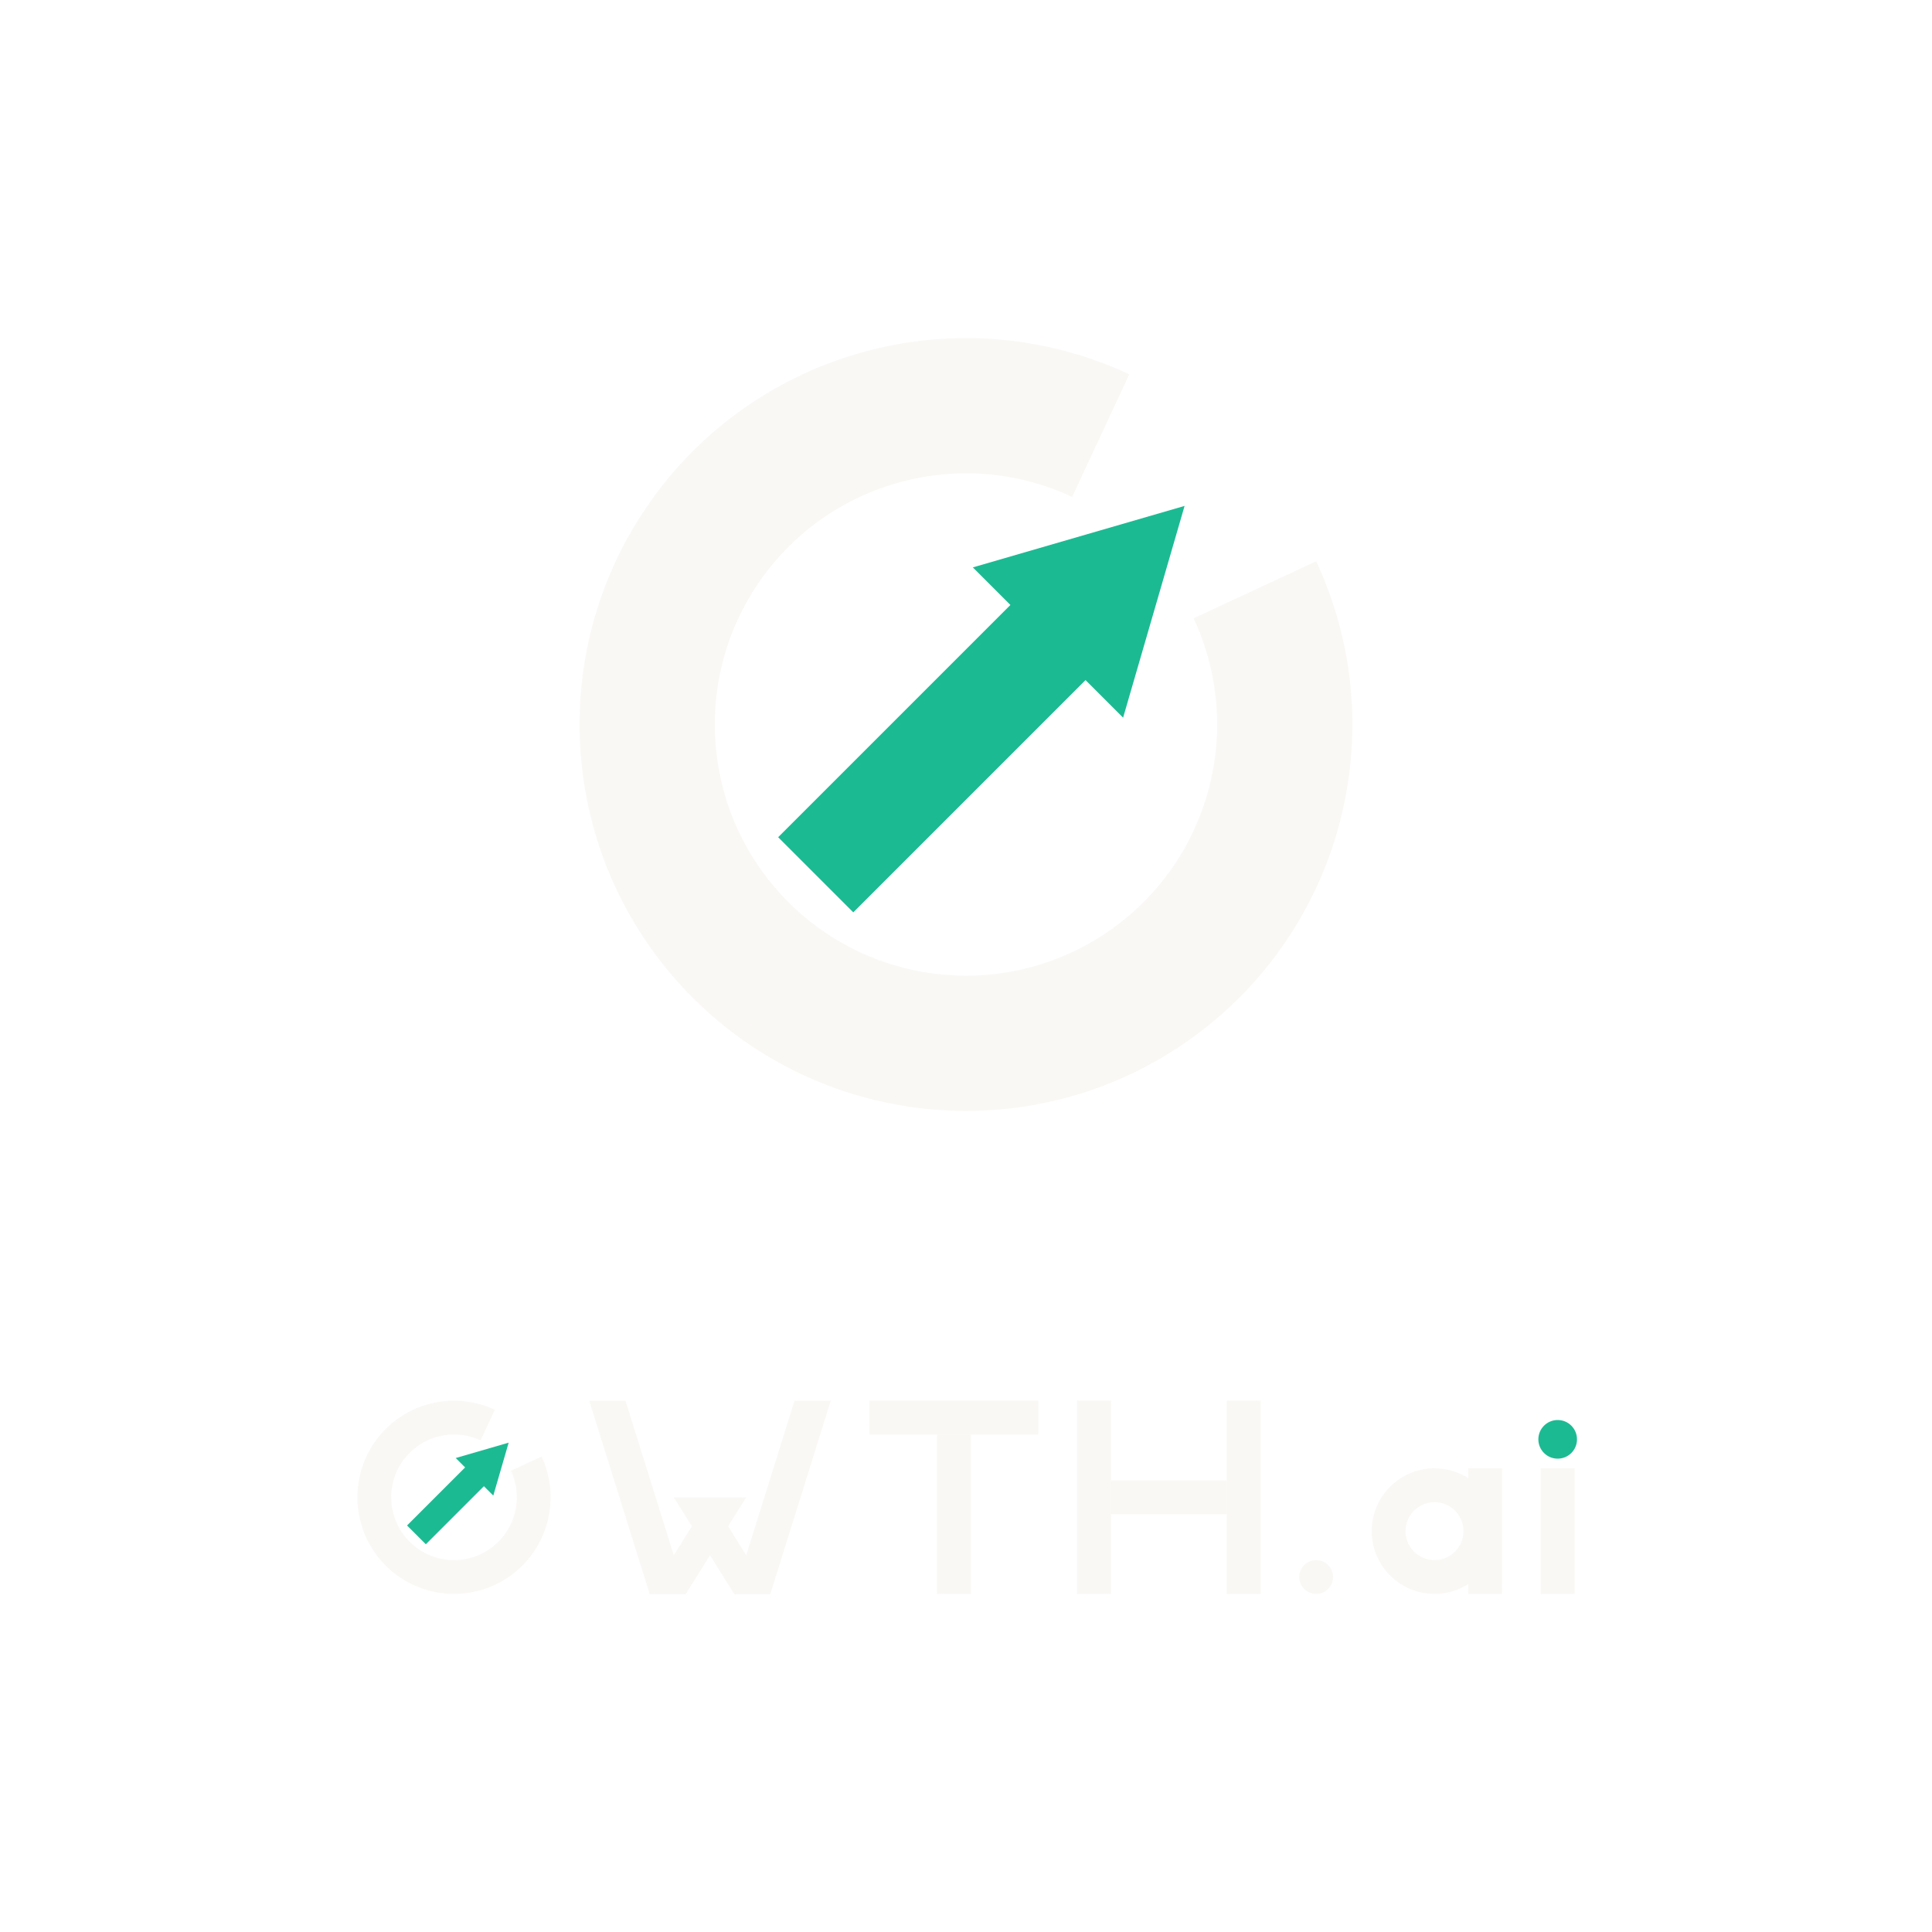
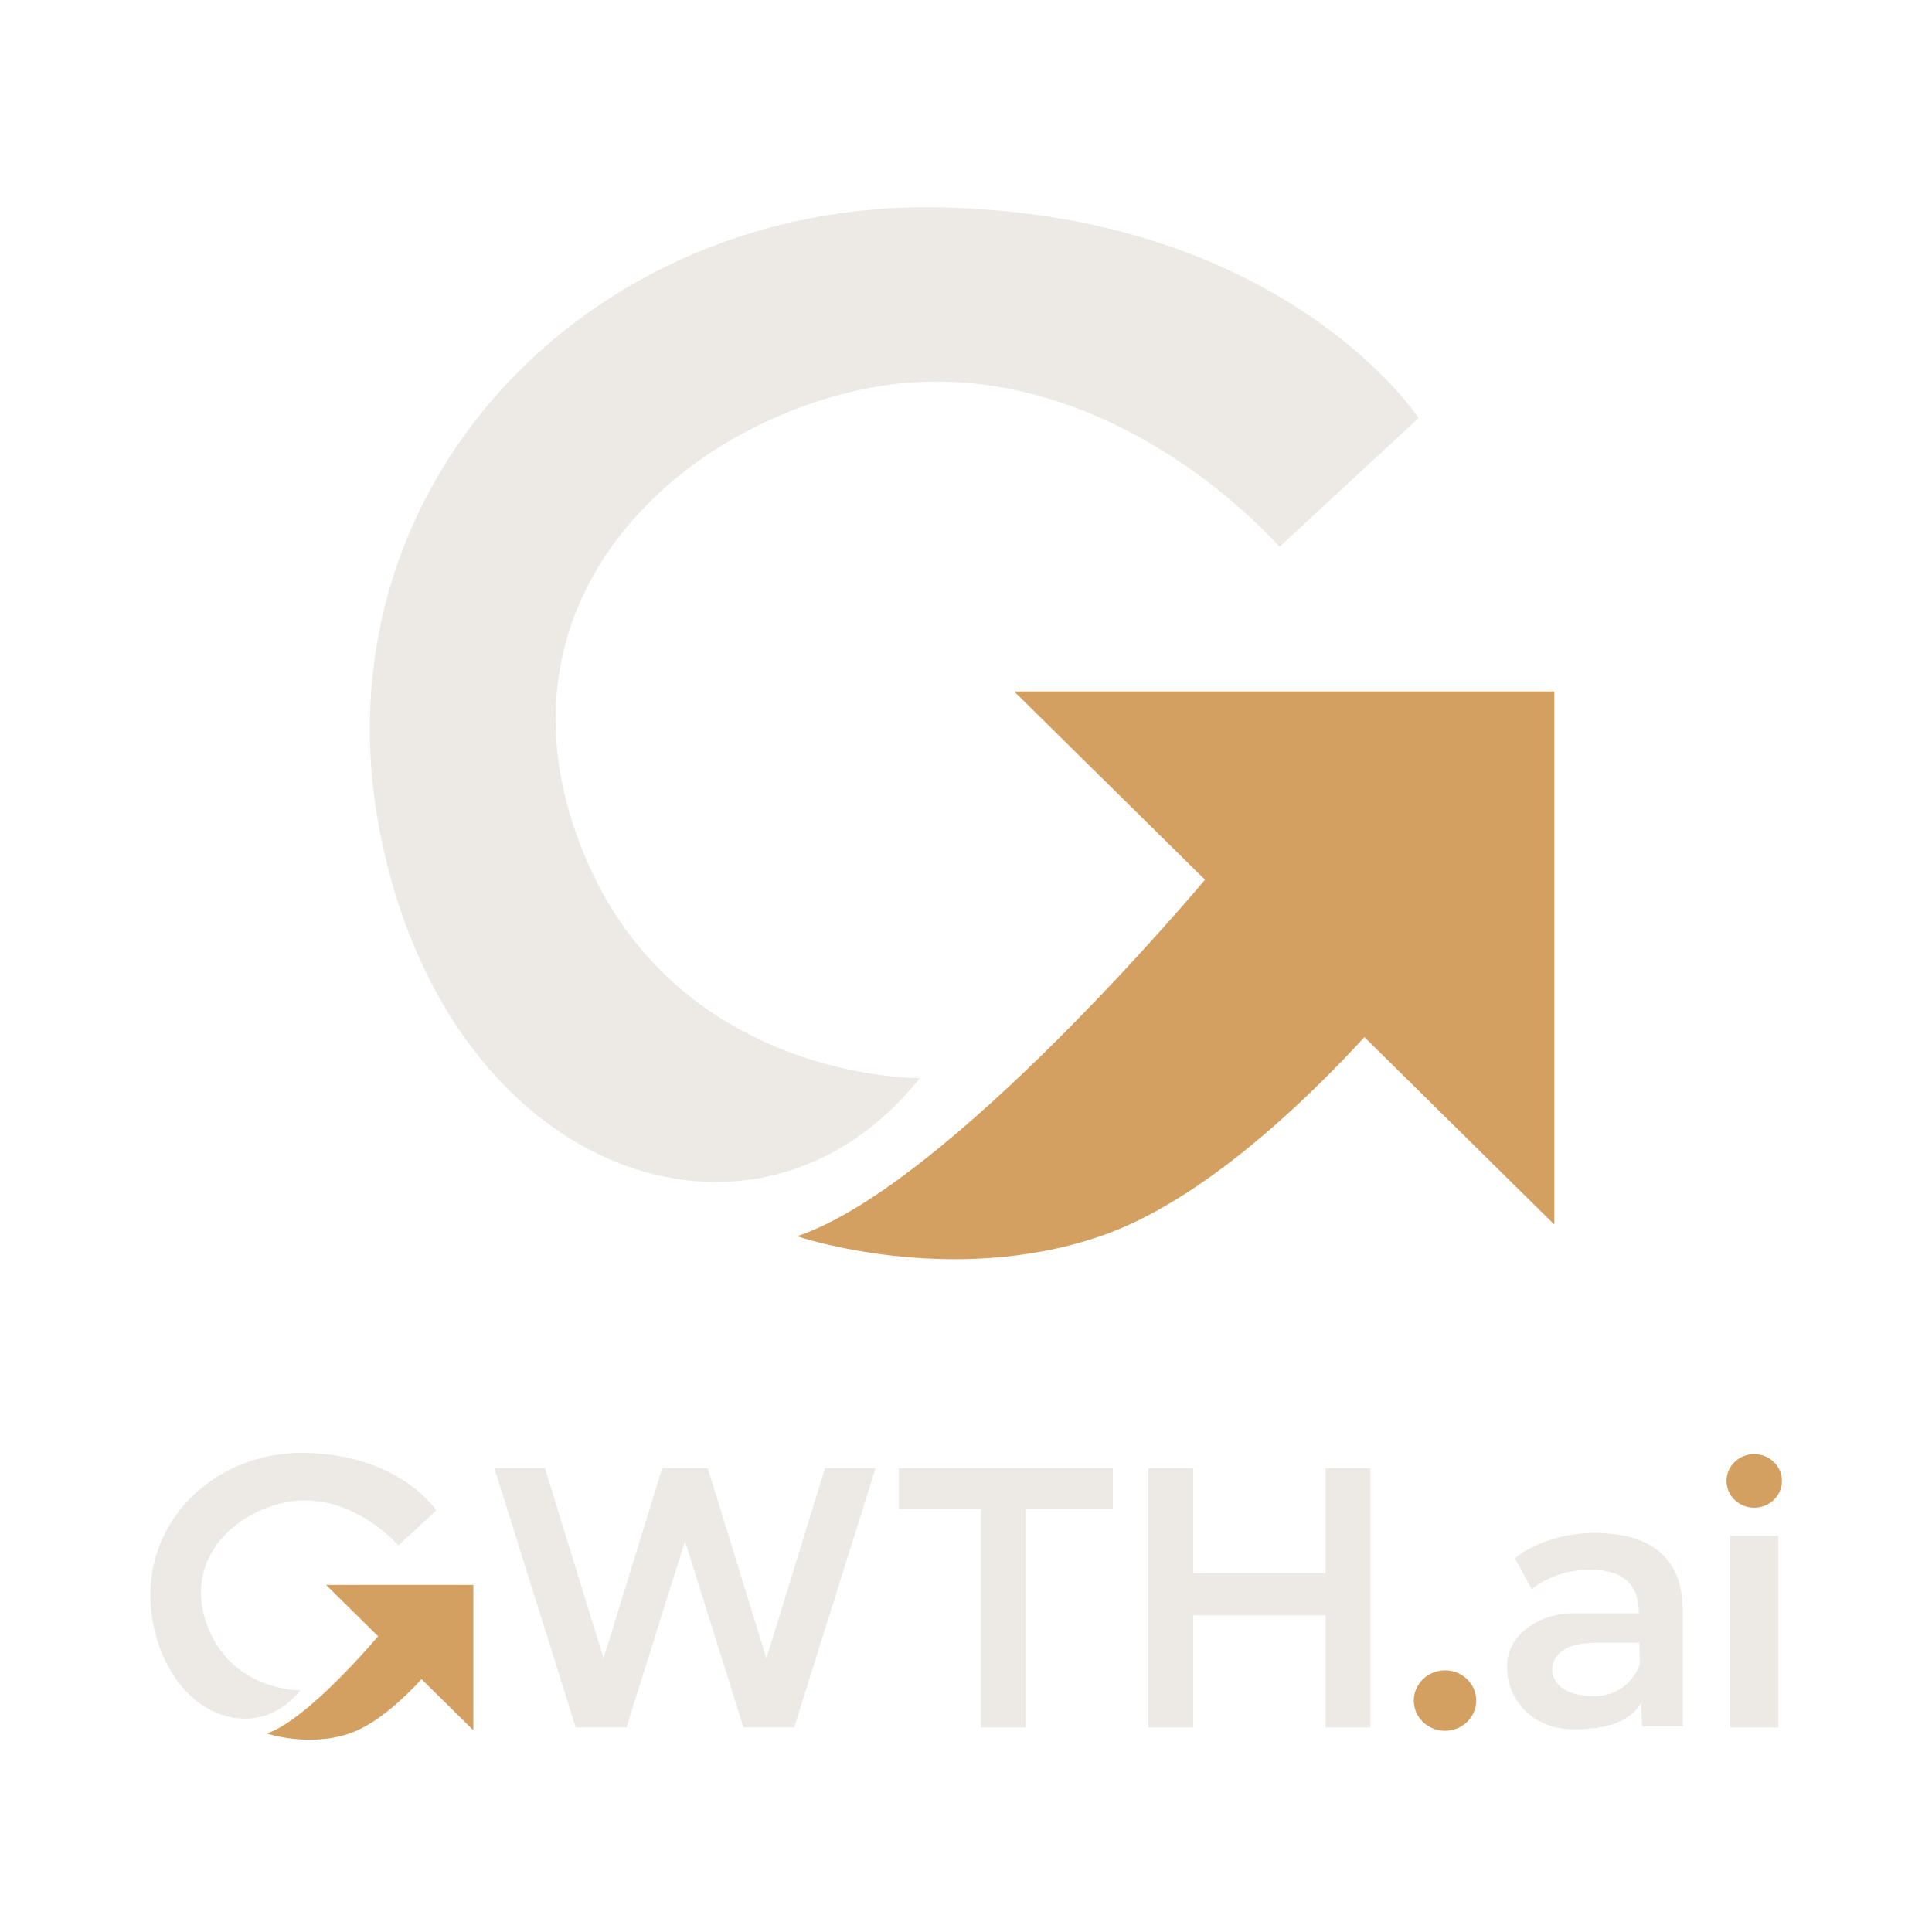
<svg xmlns="http://www.w3.org/2000/svg" viewBox="0 0 400 400" role="img" aria-label="GWTH.ai">
-   <g transform="translate(100 50) scale(2)">
-     <path fill="#FAF8F4" d="M 66.9 13.75              A 40 40 0 1 0 86.25 33.1              L 73.56 39.01              A 26 26 0 1 1 60.99 26.44              Z" />
-     <g fill="#1CBA93" transform="translate(50 50) rotate(-45)">
-       <path d="M -22 -5.5 L 12 -5.5 L 12 -11 L 32 0 L 12 11 L 12 5.5 L -22 5.5 Z" />
-     </g>
+   <g transform="translate(60 40) scale(2.2)">
+     <path fill="#edeae6" d="M60.79,1.33C28,.82,2.16,27.79,8.49,60.16s35.41,42.4,50.8,23.12c0,0-23.24.29-31.87-21.74S34.78,23.1,52.77,18.71s33.4,7,40.38,14.56l13.08-12.11S93.61,1.84,60.79,1.33Z" />
+     <path fill="#d4a062" d="M86.13,64.61h0S62.07,93.38,47.73,98.16c0,0,14.34,4.86,28.54,0,9.71-3.32,19.59-13,24.86-18.74L119,97.06V46.89H68.17Z" />
  </g>
-   <g transform="translate(50 270) scale(0.5)">
-     <path fill="#FAF8F4" d="M 104.9 43.75              A 40 40 0 1 0 124.25 63.1              L 111.56 69.01              A 26 26 0 1 1 98.99 56.44              Z" />
-     <g fill="#1CBA93" transform="translate(88 80) rotate(-45)">
-       <path d="M -22 -5.5 L 12 -5.5 L 12 -11 L 32 0 L 12 11 L 12 5.5 L -22 5.5 Z" />
-     </g>
-     <g fill="#FAF8F4">
-       <polygon points="144,40 159,40 184,120 169,120" />
-       <polygon points="194,80 209,80 184,120 169,120" />
-       <polygon points="179,80 194,80 219,120 204,120" />
-       <polygon points="229,40 244,40 219,120 204,120" />
-       <rect x="260" y="40" width="70" height="14" />
-       <rect x="288" y="54" width="14" height="66" />
-       <rect x="346" y="40" width="14" height="80" />
-       <rect x="408" y="40" width="14" height="80" />
-       <rect x="360" y="73" width="48" height="14" />
-     </g>
-     <circle cx="445" cy="113" r="7" fill="#FAF8F4" />
-     <path fill="#FAF8F4" fill-rule="evenodd" d="M 494 68              a 26 26 0 1 0 0 52              a 26 26 0 1 0 0 -52              Z              M 494 82              a 12 12 0 1 1 0 24              a 12 12 0 1 1 0 -24              Z" />
-     <rect x="508" y="68" width="14" height="52" fill="#FAF8F4" />
-     <rect x="538" y="68" width="14" height="52" fill="#FAF8F4" />
-     <circle cx="545" cy="56" r="8" fill="#1CBA93" />
+   <g transform="translate(26.6 300) scale(0.6)">
+     <path fill="#edeae6" d="M60.79,1.33C28,.82,2.16,27.79,8.49,60.16s35.41,42.4,50.8,23.12c0,0-23.24.29-31.87-21.74S34.78,23.1,52.77,18.71s33.4,7,40.38,14.56l13.08-12.11S93.61,1.84,60.79,1.33Z" />
+     <polygon fill="#edeae6" points="220.13 72.24 199.89 6.6 184.17 6.6 163.93 72.24 143.7 6.6 126.25 6.6 154.33 96.06 171.84 96.06 192.03 31.77 212.22 96.06 229.72 96.06 257.8 6.6 240.36 6.6 220.13 72.24" />
+     <polygon fill="#edeae6" points="294.15 6.6 265.81 6.6 265.81 20.64 294.15 20.64 294.15 96.06 309.6 96.06 309.6 20.64 339.65 20.64 339.65 6.6 309.6 6.6 294.15 6.6" />
+     <polygon fill="#edeae6" points="413.08 42.83 367.41 42.83 367.41 6.6 351.95 6.6 351.95 96.06 367.41 96.06 367.41 57.38 413.08 57.38 413.08 96.06 428.54 96.06 428.54 6.6 413.08 6.6 413.08 42.83" />
+     <path fill="#edeae6" d="M511.83,29.25c-14.42-1.55-26.76,3.06-33.44,8.43l5.82,10.68a32.07,32.07,0,0,1,18.17-6.64c11.2-.57,18.79,3.15,18.79,15H497.39c-8,0-21.34,5.64-21.68,17.88s9.24,22,22.43,22.11c11.14.11,19.58-2.19,23.83-9,.18,4.73.31,8,.31,8h14.05V55.82C536.33,38.27,526.25,30.8,511.83,29.25Zm9.69,45.08s-3.66,11.78-17.43,10.94-14.78-10.11-10.76-14.38,11.25-4.06,16.59-4.06h11.4c.06,2.42.12,5,.2,7.5Z" />
+     <rect fill="#edeae6" x="552.68" y="29.93" width="16.62" height="66.13" />
+     <path fill="#d4a062" d="M86.13,64.61h0S62.07,93.38,47.73,98.16c0,0,14.34,4.86,28.54,0,9.71-3.32,19.59-13,24.86-18.74L119,97.06V46.89H68.17Z" />
+     <ellipse fill="#d4a062" cx="560.99" cy="11.01" rx="9.56" ry="9.25" />
+     <ellipse fill="#d4a062" cx="454.29" cy="86.81" rx="10.77" ry="10.43" />
  </g>
</svg>
